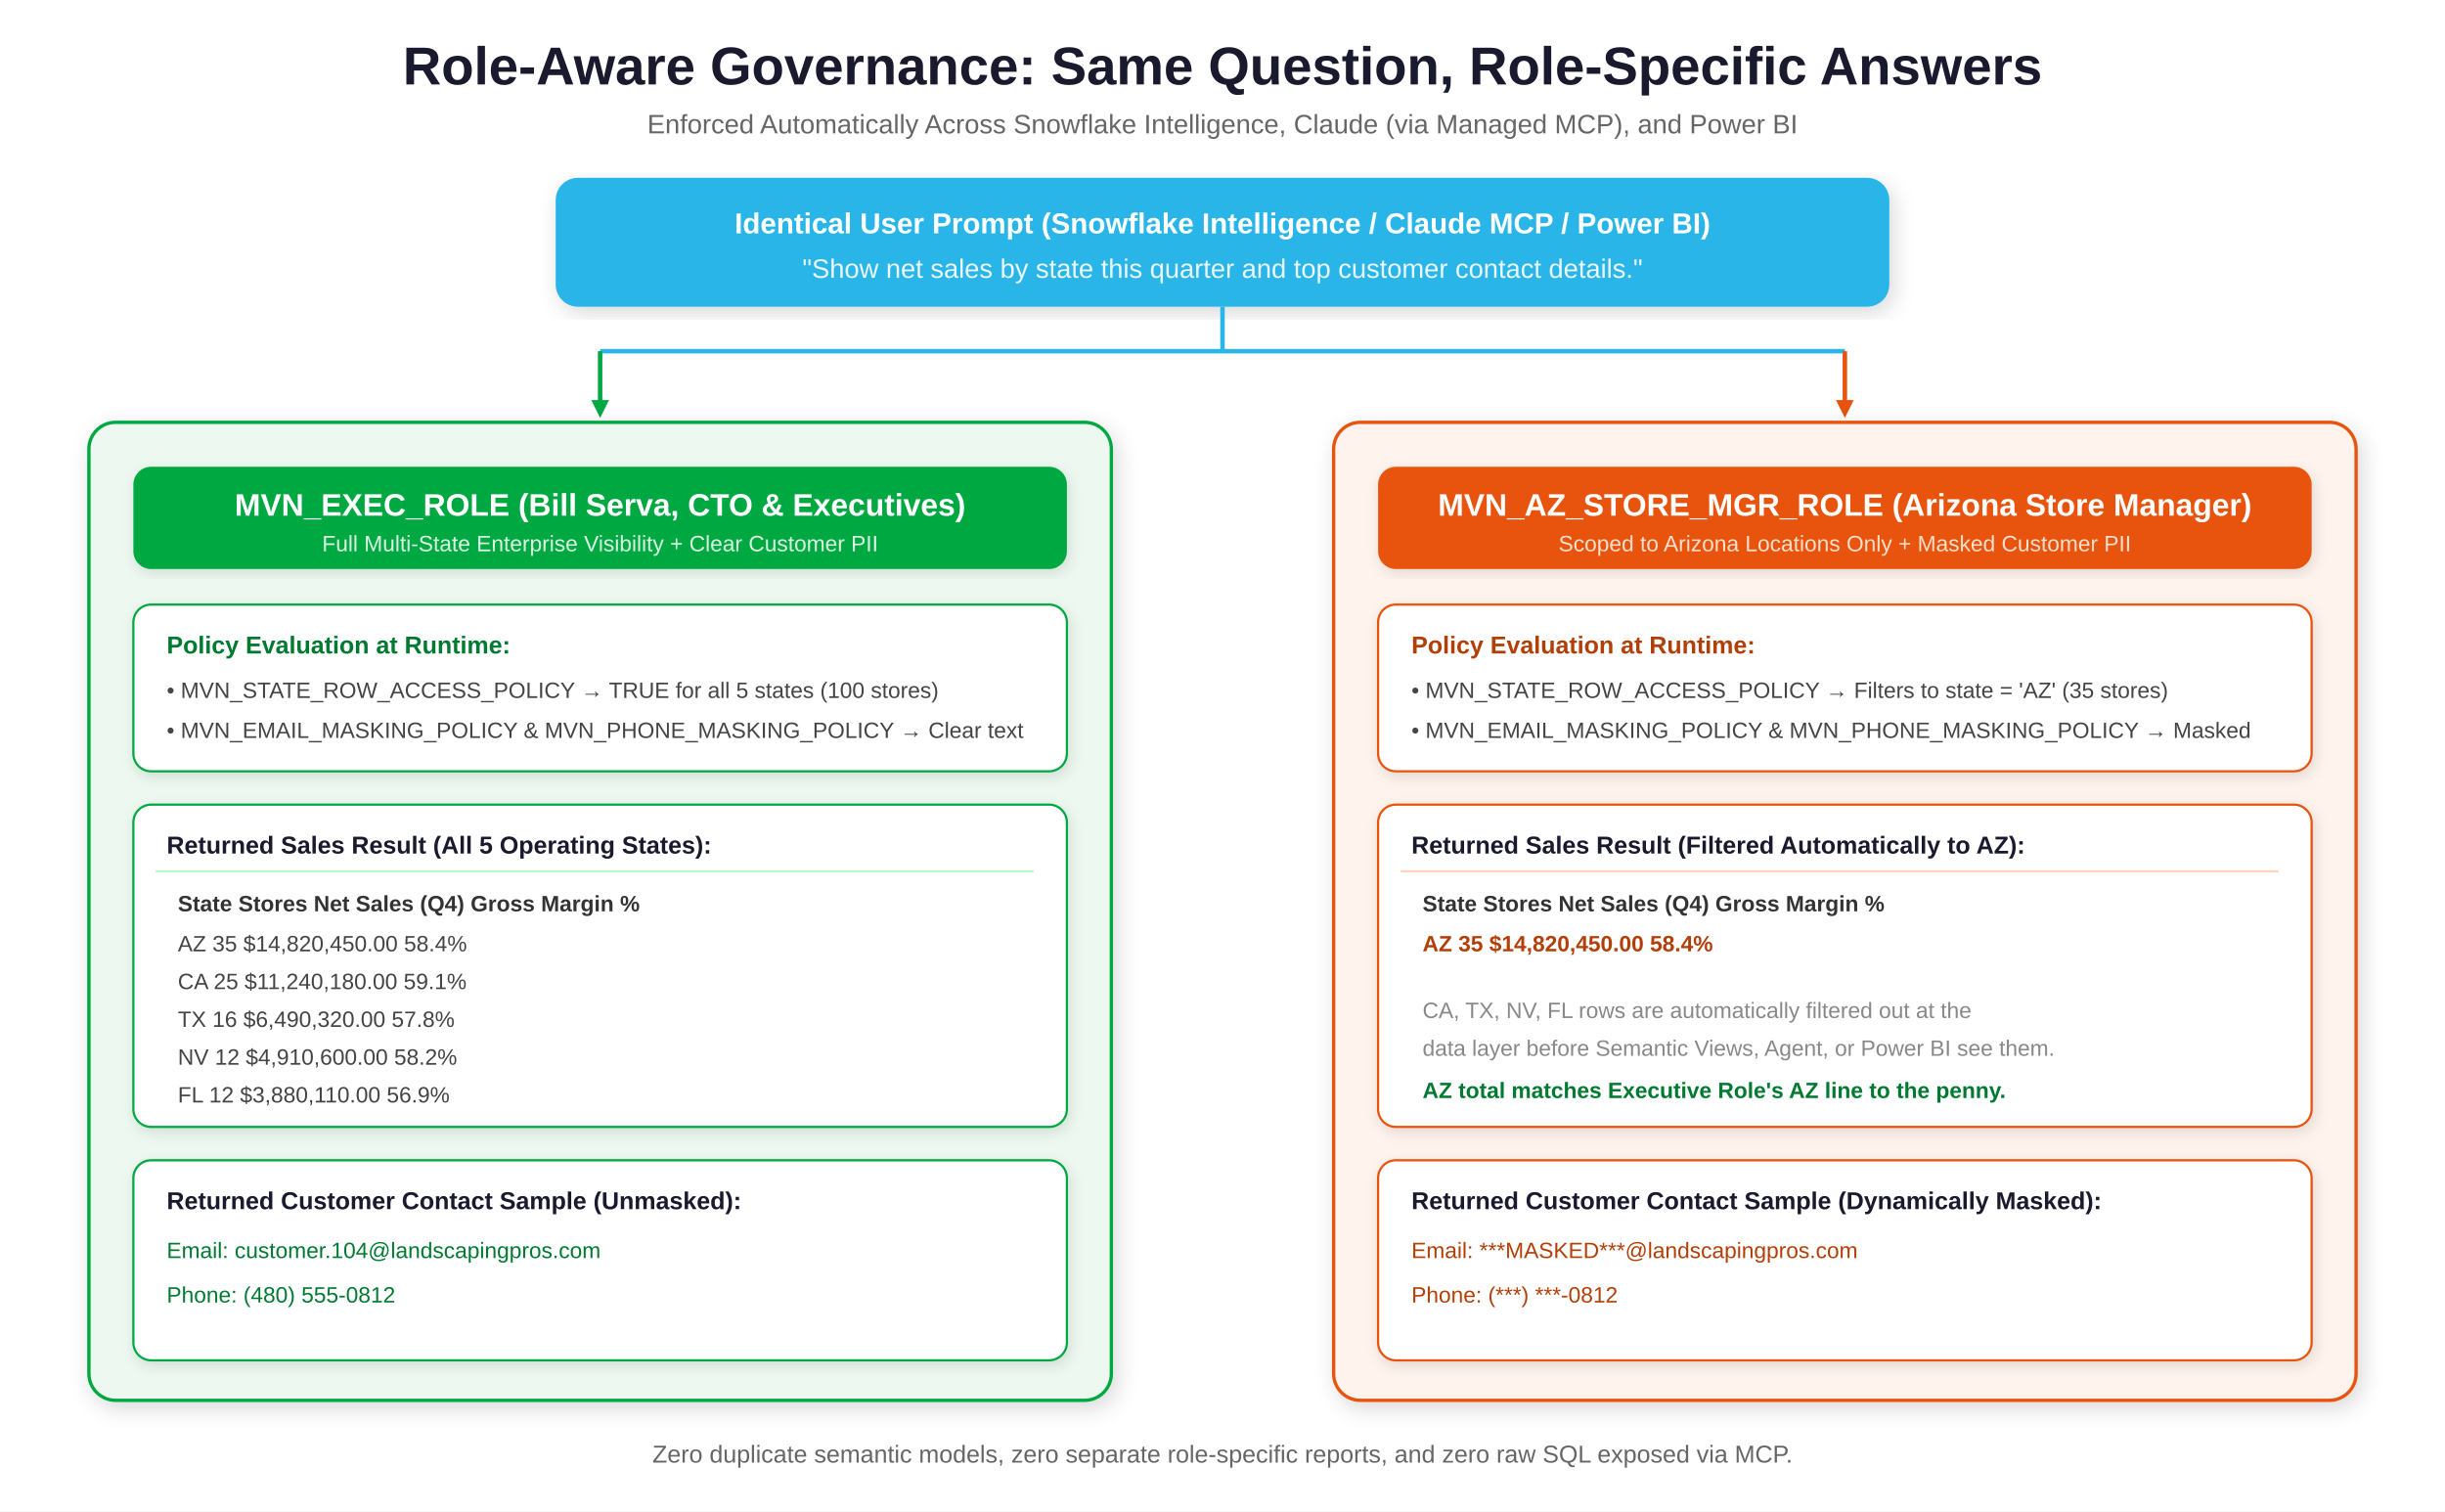
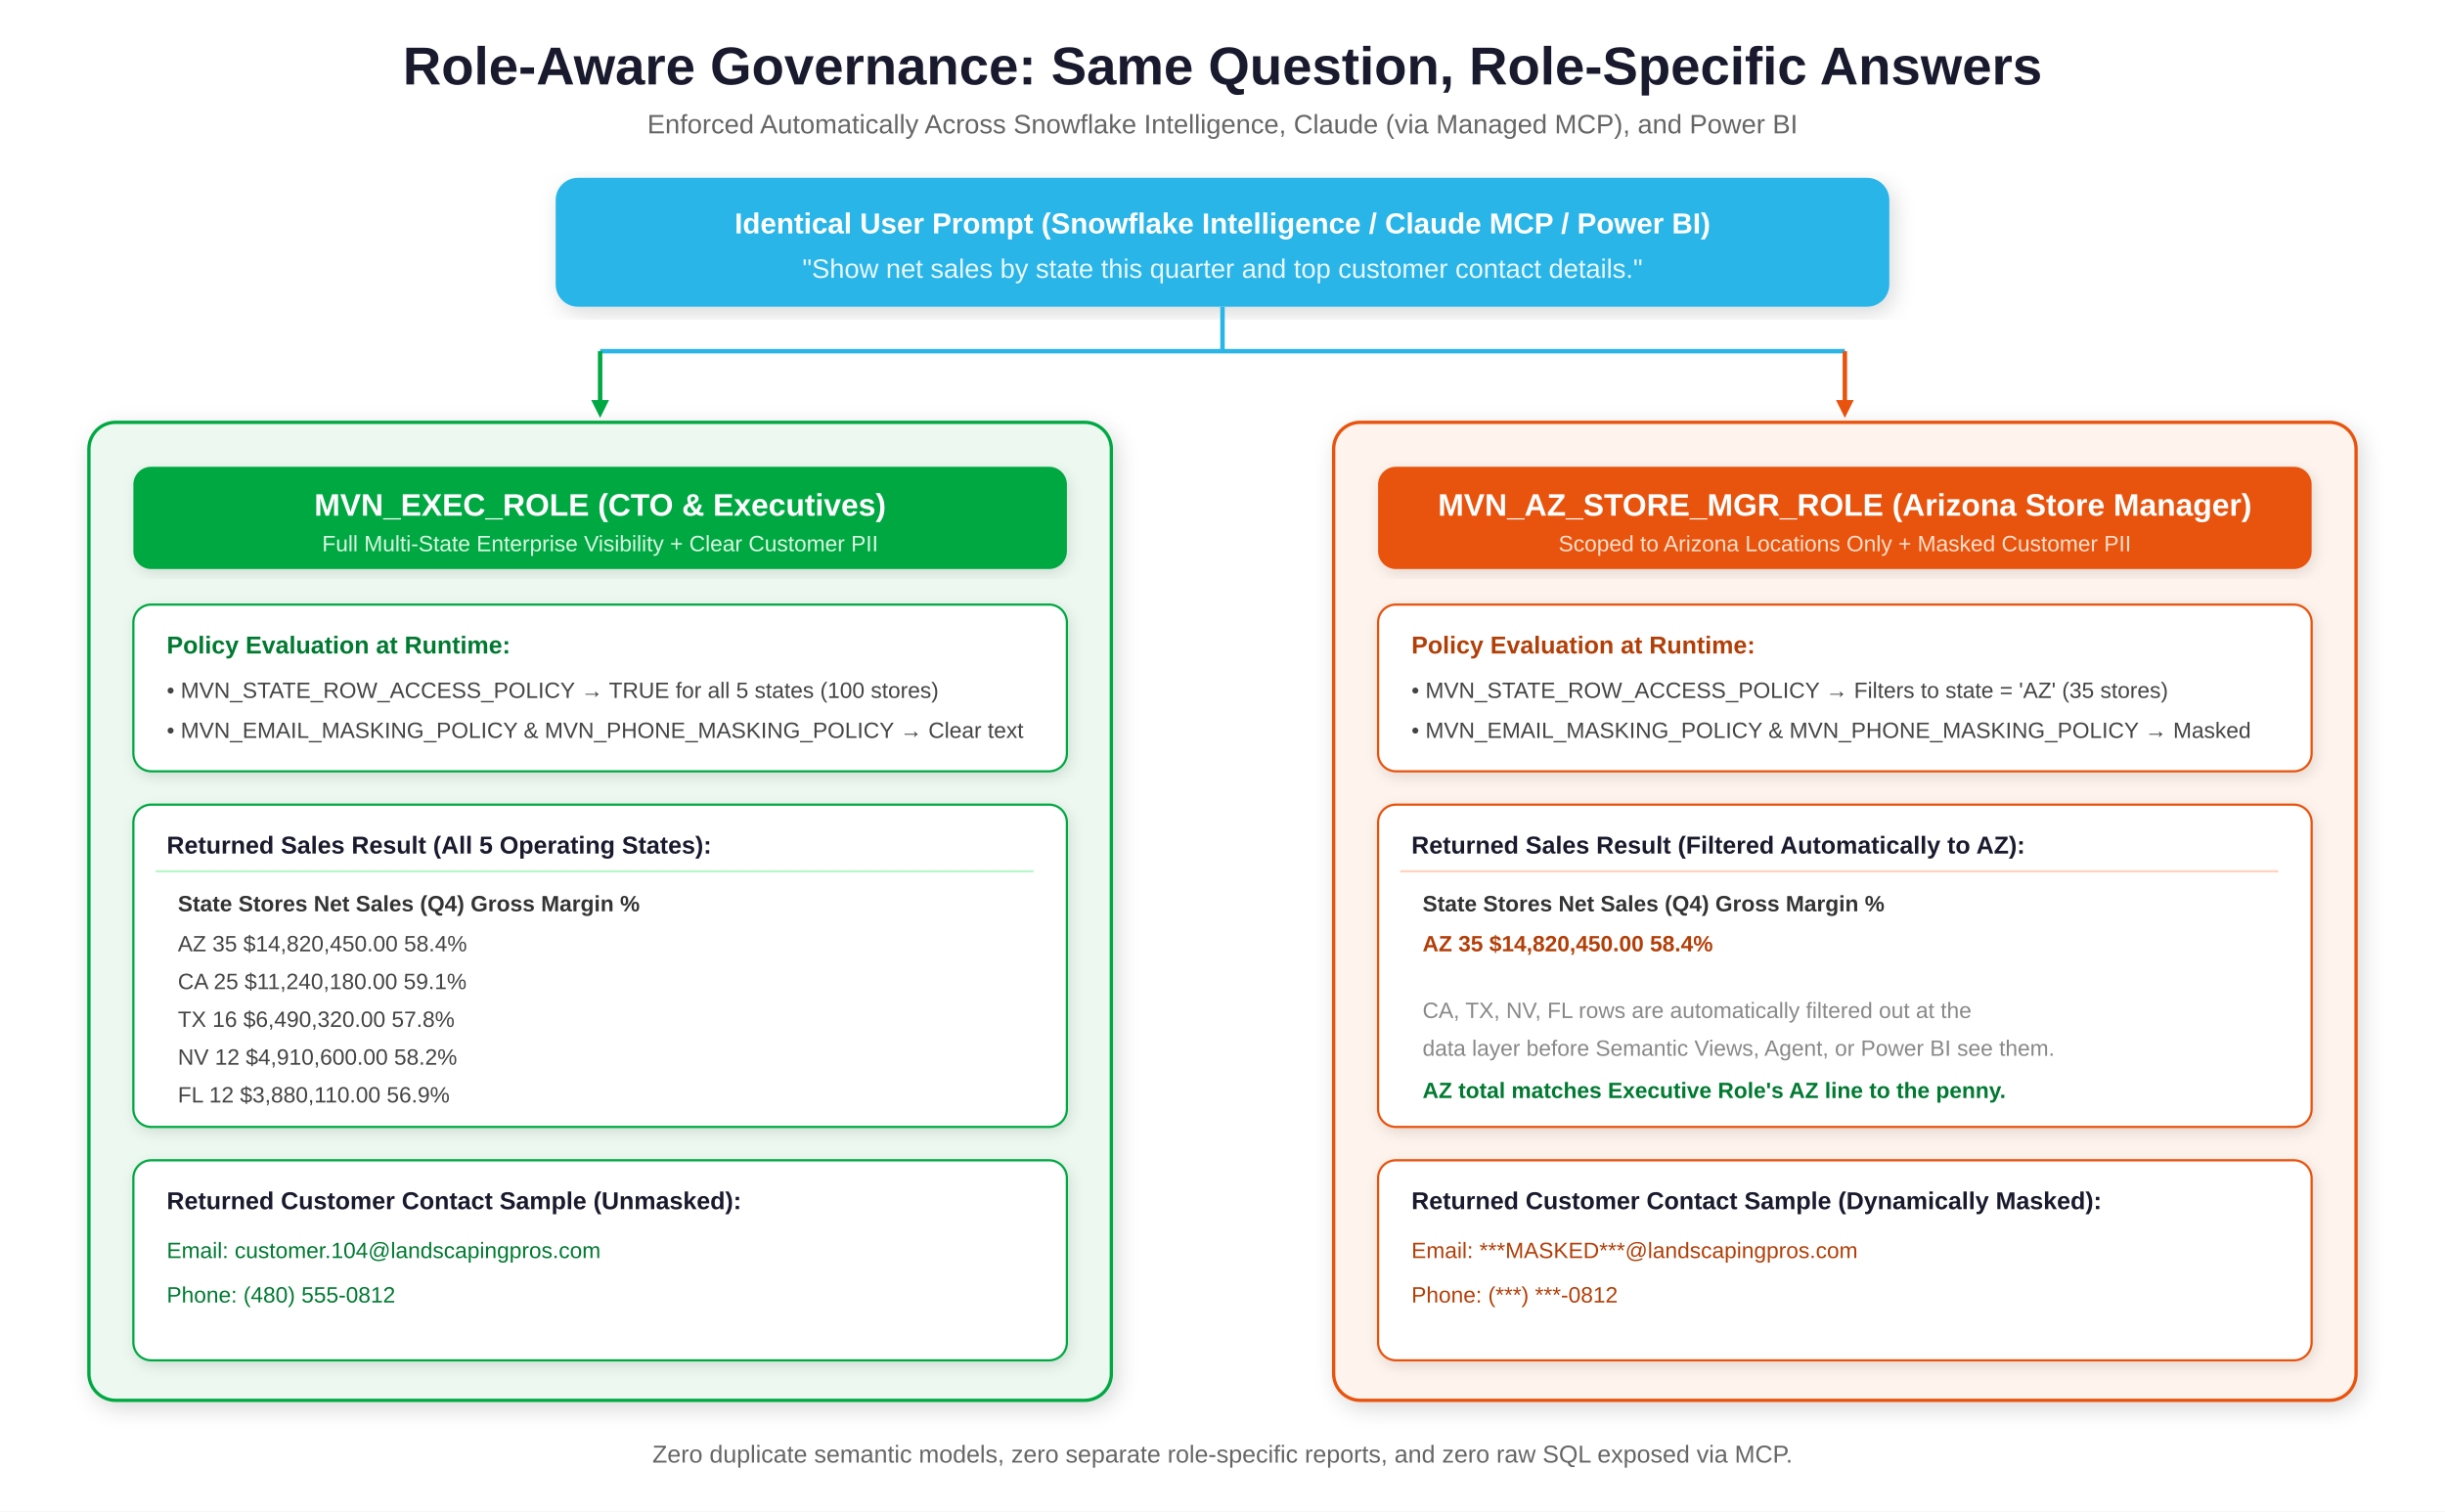
<svg xmlns="http://www.w3.org/2000/svg" viewBox="0 0 1100 680" font-family="Segoe UI, Arial, sans-serif">
  <defs>
    <filter id="sh">
      <feDropShadow dx="1" dy="2" stdDeviation="3" flood-color="#000" flood-opacity="0.12" />
    </filter>
    <filter id="shLg">
      <feDropShadow dx="2" dy="3" stdDeviation="5" flood-color="#000" flood-opacity="0.15" />
    </filter>
  </defs>
  <rect width="1100" height="680" fill="#ffffff" />
  <text x="550" y="38" text-anchor="middle" fill="#1a1a2e" font-size="24" font-weight="bold">Role-Aware Governance: Same Question, Role-Specific Answers</text>
  <text x="550" y="60" text-anchor="middle" fill="#666" font-size="12">Enforced Automatically Across Snowflake Intelligence, Claude (via Managed MCP), and Power BI</text>
  <rect x="250" y="80" width="600" height="58" rx="10" fill="#29b5e8" filter="url(#shLg)" />
  <text x="550" y="105" text-anchor="middle" fill="#fff" font-size="13" font-weight="bold">Identical User Prompt (Snowflake Intelligence / Claude MCP / Power BI)</text>
  <text x="550" y="125" text-anchor="middle" fill="#eaf7fc" font-size="12">"Show net sales by state this quarter and top customer contact details."</text>
  <line x1="550" y1="138" x2="550" y2="158" stroke="#29b5e8" stroke-width="2" />
  <line x1="270" y1="158" x2="830" y2="158" stroke="#29b5e8" stroke-width="2" />
  <line x1="270" y1="158" x2="270" y2="182" stroke="#00a843" stroke-width="2" />
  <polygon points="266,180 274,180 270,188" fill="#00a843" />
  <line x1="830" y1="158" x2="830" y2="182" stroke="#e8530e" stroke-width="2" />
  <polygon points="826,180 834,180 830,188" fill="#e8530e" />
  <rect x="40" y="190" width="460" height="440" rx="12" fill="#edf9f0" stroke="#00a843" stroke-width="1.5" filter="url(#shLg)" />
  <rect x="60" y="210" width="420" height="46" rx="8" fill="#00a843" filter="url(#sh)" />
-   <text x="270" y="232" text-anchor="middle" fill="#fff" font-size="14" font-weight="bold">MVN_EXEC_ROLE (Bill Serva, CTO &amp; Executives)</text>
+   <text x="270" y="232" text-anchor="middle" fill="#fff" font-size="14" font-weight="bold">MVN_EXEC_ROLE (CTO &amp; Executives)</text>
  <text x="270" y="248" text-anchor="middle" fill="#d9f7e2" font-size="10">Full Multi-State Enterprise Visibility + Clear Customer PII</text>
  <rect x="60" y="272" width="420" height="75" rx="8" fill="#fff" stroke="#00a843" stroke-width="1" filter="url(#sh)" />
  <text x="75" y="294" fill="#007a31" font-size="11" font-weight="bold">Policy Evaluation at Runtime:</text>
  <text x="75" y="314" fill="#444" font-size="10">• MVN_STATE_ROW_ACCESS_POLICY → TRUE for all 5 states (100 stores)</text>
  <text x="75" y="332" fill="#444" font-size="10">• MVN_EMAIL_MASKING_POLICY &amp; MVN_PHONE_MASKING_POLICY → Clear text</text>
  <rect x="60" y="362" width="420" height="145" rx="8" fill="#fff" stroke="#00a843" stroke-width="1" filter="url(#sh)" />
  <text x="75" y="384" fill="#1a1a2e" font-size="11" font-weight="bold">Returned Sales Result (All 5 Operating States):</text>
  <line x1="70" y1="392" x2="465" y2="392" stroke="#b9f6ca" stroke-width="1" />
  <text x="80" y="410" fill="#333" font-size="10" font-weight="bold">State      Stores      Net Sales (Q4)      Gross Margin %</text>
  <text x="80" y="428" fill="#444" font-size="10">AZ           35        $14,820,450.00          58.4%</text>
  <text x="80" y="445" fill="#444" font-size="10">CA           25        $11,240,180.00          59.1%</text>
  <text x="80" y="462" fill="#444" font-size="10">TX           16         $6,490,320.00          57.8%</text>
  <text x="80" y="479" fill="#444" font-size="10">NV           12         $4,910,600.00          58.2%</text>
  <text x="80" y="496" fill="#444" font-size="10">FL           12         $3,880,110.00          56.9%</text>
  <rect x="60" y="522" width="420" height="90" rx="8" fill="#fff" stroke="#00a843" stroke-width="1" filter="url(#sh)" />
  <text x="75" y="544" fill="#1a1a2e" font-size="11" font-weight="bold">Returned Customer Contact Sample (Unmasked):</text>
  <text x="75" y="566" fill="#007a31" font-size="10">Email: customer.104@landscapingpros.com</text>
  <text x="75" y="586" fill="#007a31" font-size="10">Phone: (480) 555-0812</text>
  <rect x="600" y="190" width="460" height="440" rx="12" fill="#fff3ed" stroke="#e8530e" stroke-width="1.5" filter="url(#shLg)" />
  <rect x="620" y="210" width="420" height="46" rx="8" fill="#e8530e" filter="url(#sh)" />
  <text x="830" y="232" text-anchor="middle" fill="#fff" font-size="14" font-weight="bold">MVN_AZ_STORE_MGR_ROLE (Arizona Store Manager)</text>
  <text x="830" y="248" text-anchor="middle" fill="#ffe0cc" font-size="10">Scoped to Arizona Locations Only + Masked Customer PII</text>
  <rect x="620" y="272" width="420" height="75" rx="8" fill="#fff" stroke="#e8530e" stroke-width="1" filter="url(#sh)" />
  <text x="635" y="294" fill="#b33f08" font-size="11" font-weight="bold">Policy Evaluation at Runtime:</text>
  <text x="635" y="314" fill="#444" font-size="10">• MVN_STATE_ROW_ACCESS_POLICY → Filters to state = 'AZ' (35 stores)</text>
  <text x="635" y="332" fill="#444" font-size="10">• MVN_EMAIL_MASKING_POLICY &amp; MVN_PHONE_MASKING_POLICY → Masked</text>
  <rect x="620" y="362" width="420" height="145" rx="8" fill="#fff" stroke="#e8530e" stroke-width="1" filter="url(#sh)" />
  <text x="635" y="384" fill="#1a1a2e" font-size="11" font-weight="bold">Returned Sales Result (Filtered Automatically to AZ):</text>
  <line x1="630" y1="392" x2="1025" y2="392" stroke="#ffd4bf" stroke-width="1" />
  <text x="640" y="410" fill="#333" font-size="10" font-weight="bold">State      Stores      Net Sales (Q4)      Gross Margin %</text>
  <text x="640" y="428" fill="#b33f08" font-size="10" font-weight="bold">AZ           35        $14,820,450.00          58.4%</text>
  <text x="640" y="458" fill="#888" font-size="10">CA, TX, NV, FL rows are automatically filtered out at the</text>
  <text x="640" y="475" fill="#888" font-size="10">data layer before Semantic Views, Agent, or Power BI see them.</text>
  <text x="640" y="494" fill="#007a31" font-size="10" font-weight="bold">AZ total matches Executive Role's AZ line to the penny.</text>
  <rect x="620" y="522" width="420" height="90" rx="8" fill="#fff" stroke="#e8530e" stroke-width="1" filter="url(#sh)" />
  <text x="635" y="544" fill="#1a1a2e" font-size="11" font-weight="bold">Returned Customer Contact Sample (Dynamically Masked):</text>
  <text x="635" y="566" fill="#b33f08" font-size="10">Email: ***MASKED***@landscapingpros.com</text>
  <text x="635" y="586" fill="#b33f08" font-size="10">Phone: (***) ***-0812</text>
  <text x="550" y="658" text-anchor="middle" fill="#666" font-size="11">Zero duplicate semantic models, zero separate role-specific reports, and zero raw SQL exposed via MCP.</text>
</svg>
